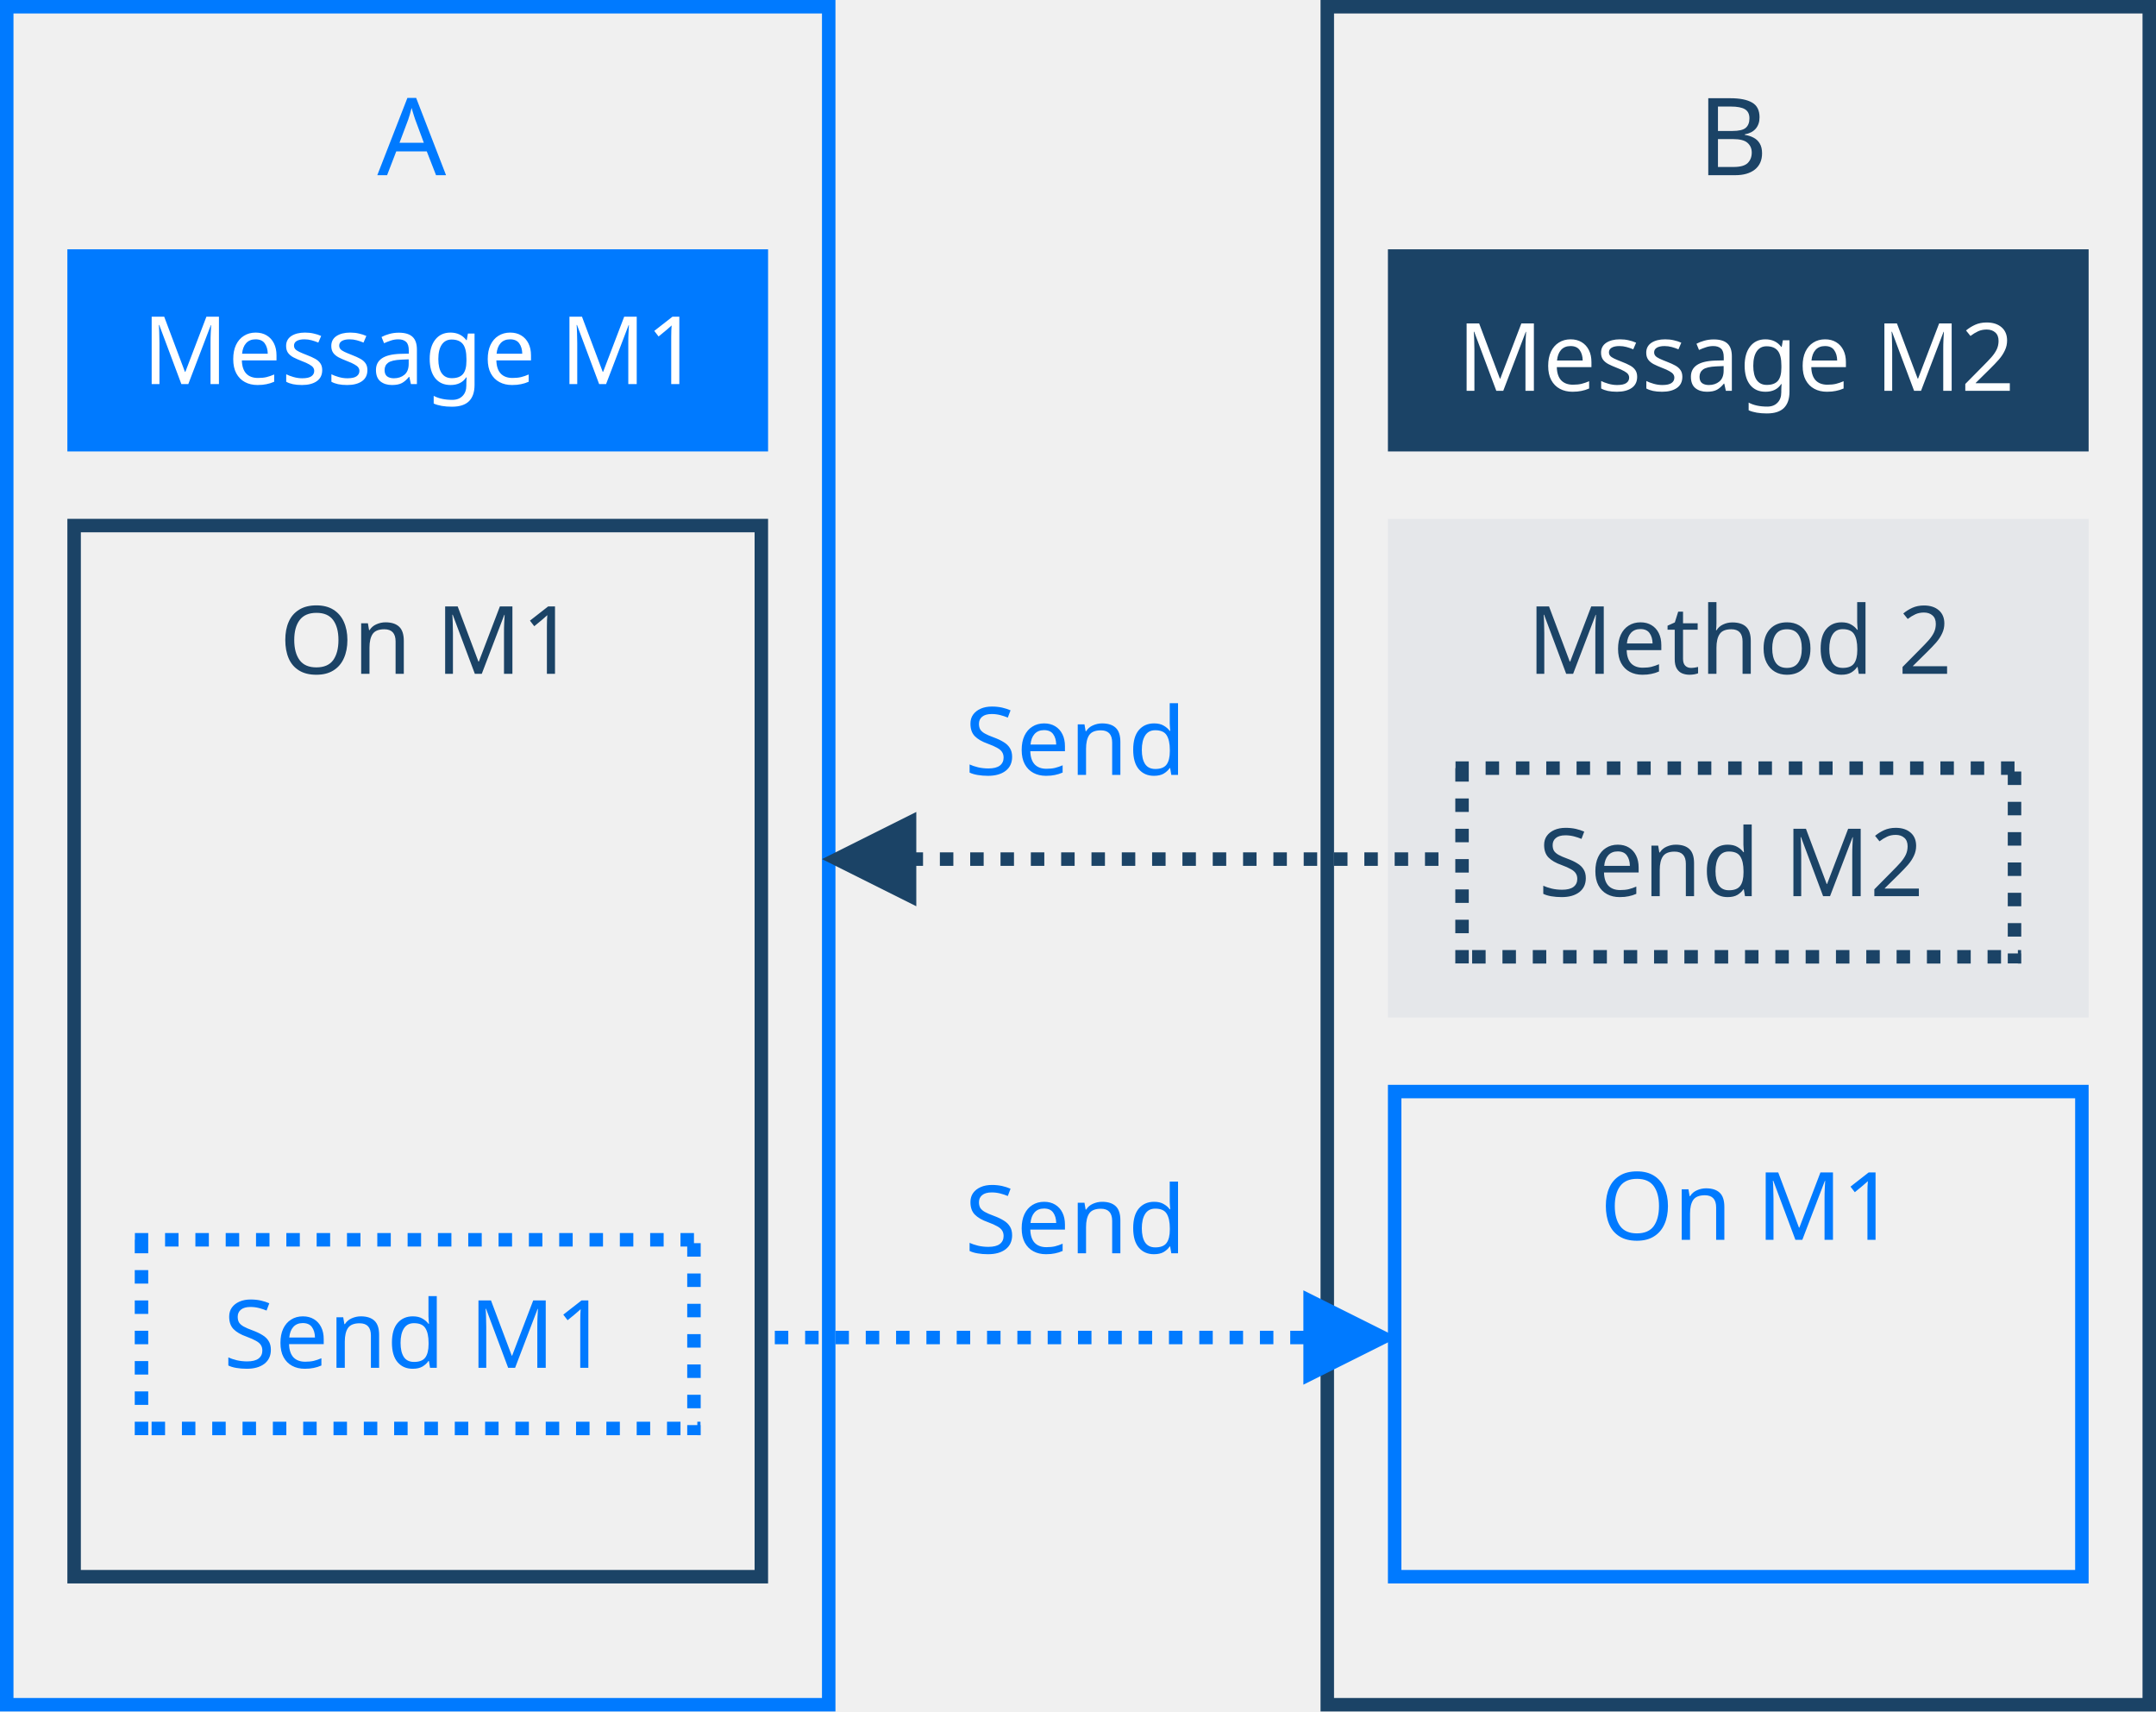
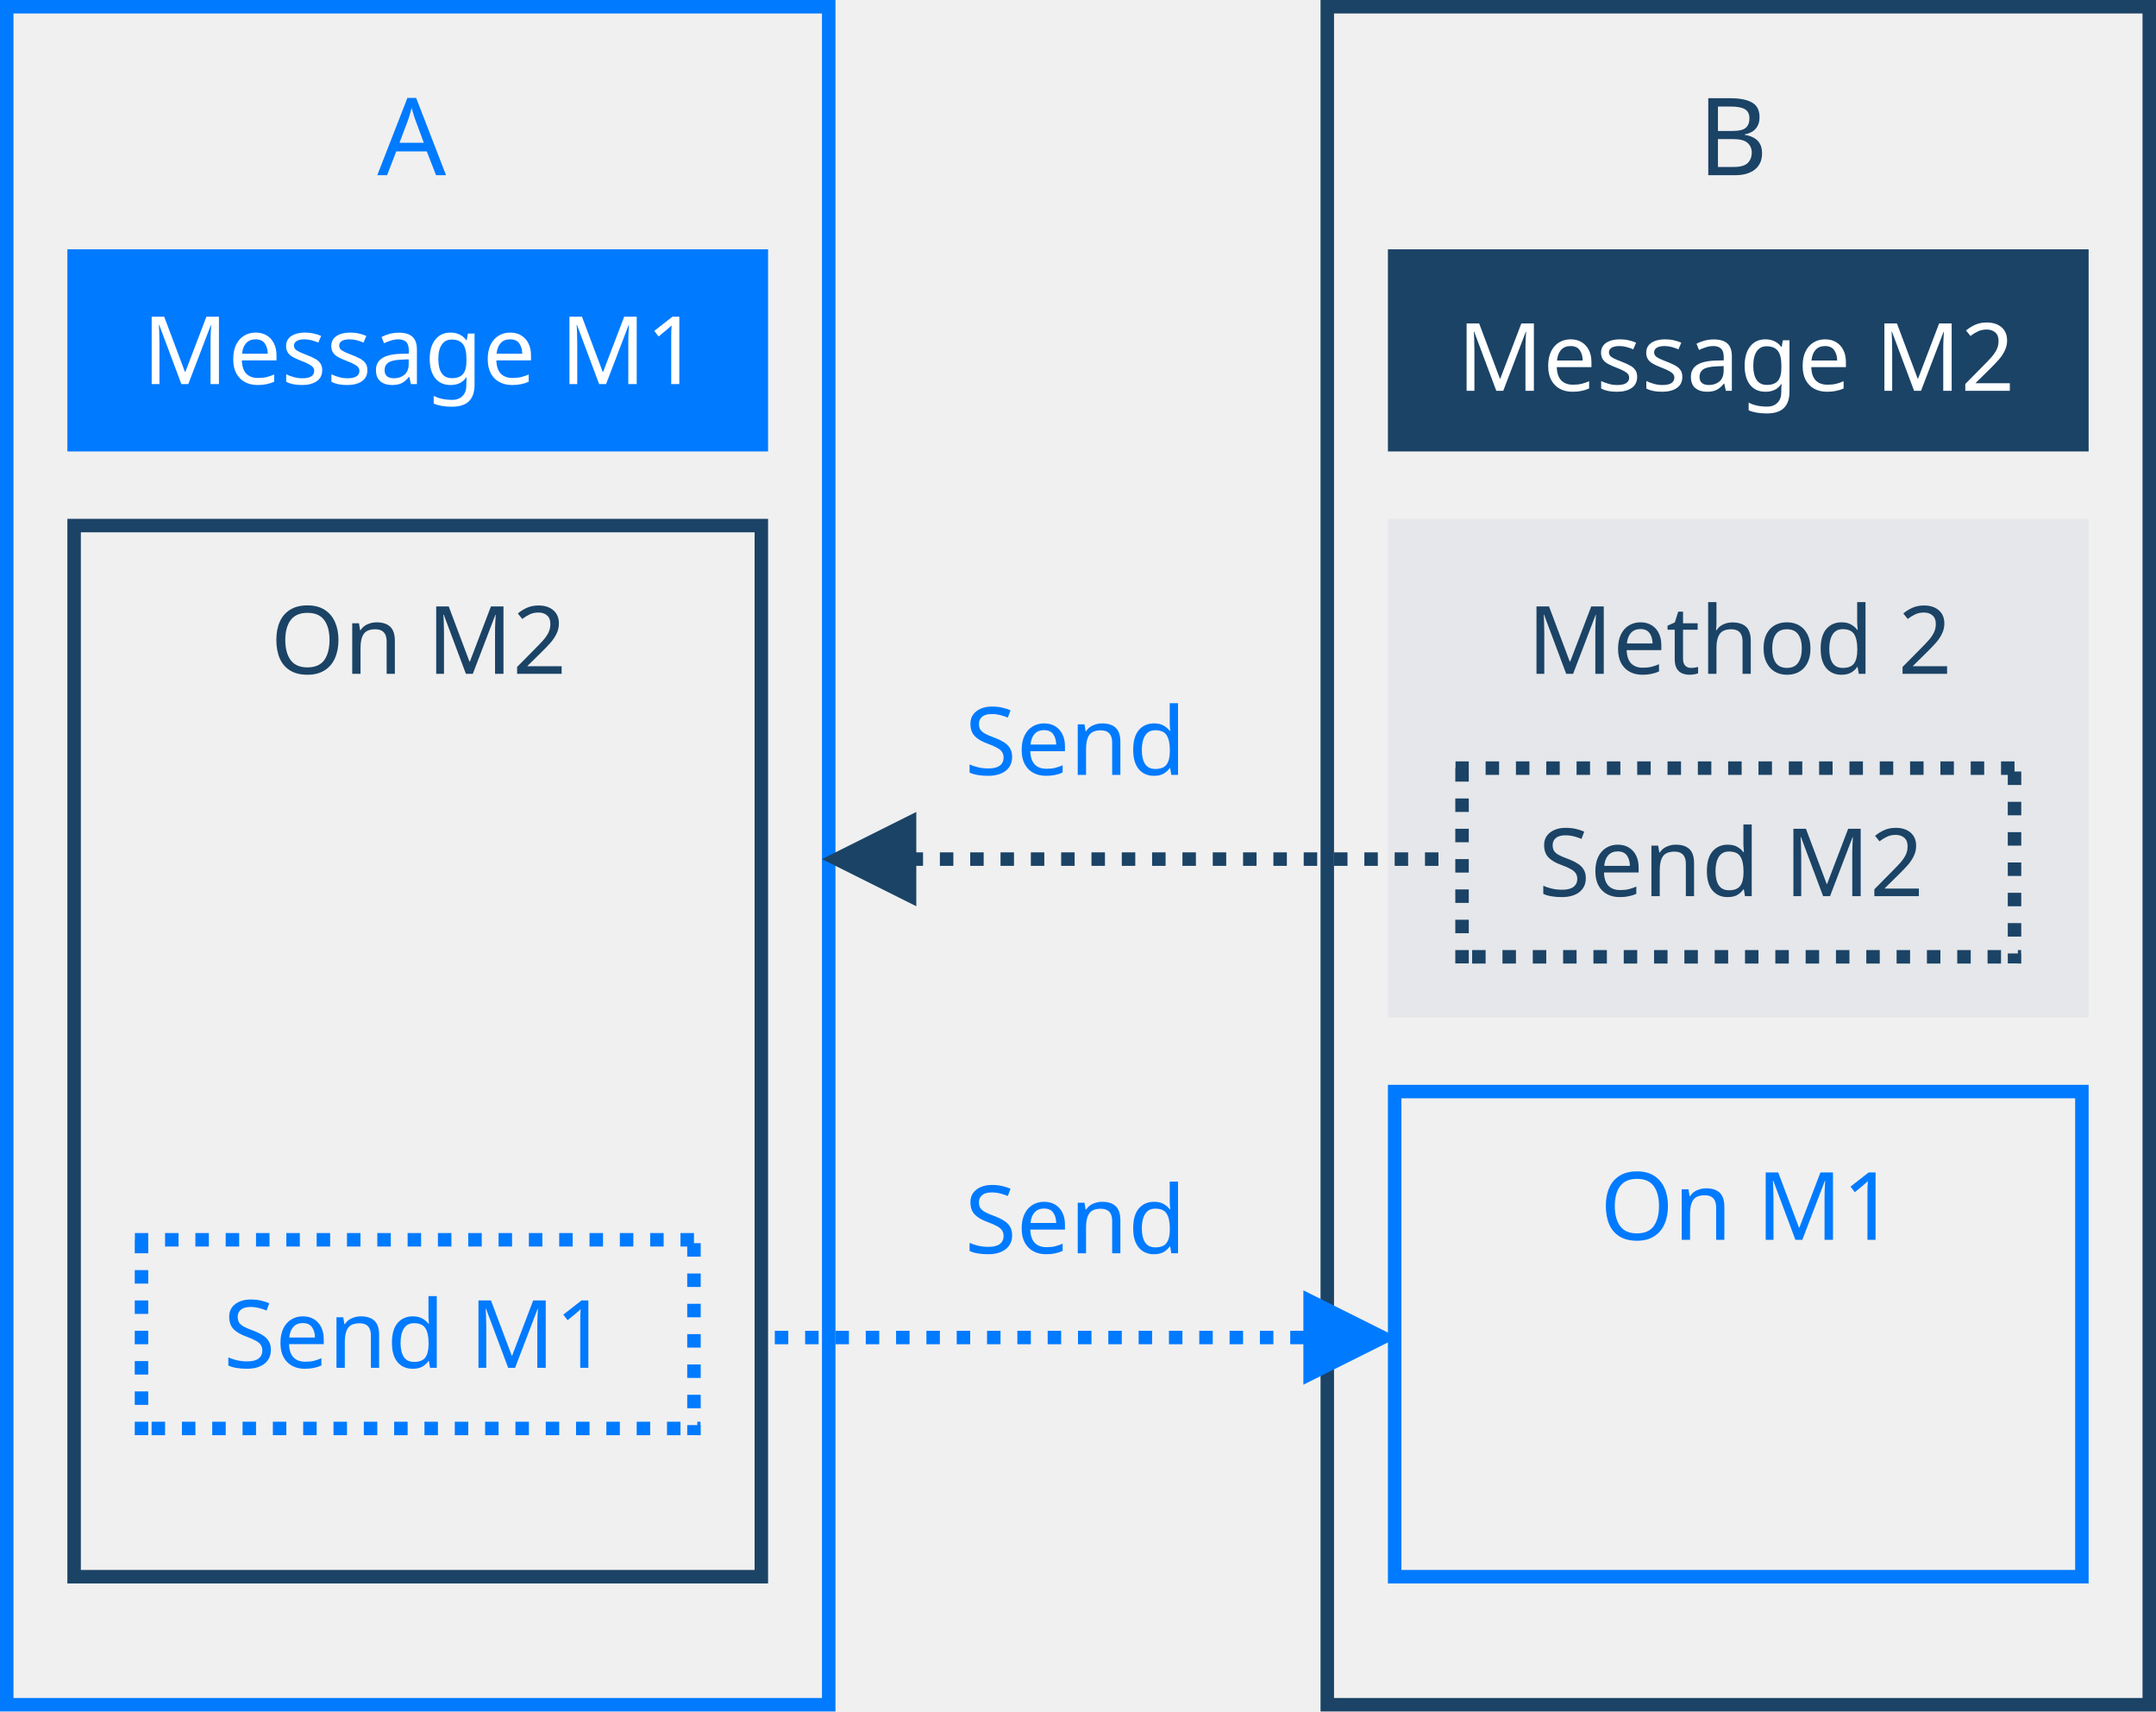
- <svg xmlns="http://www.w3.org/2000/svg" xmlns:xlink="http://www.w3.org/1999/xlink" width="320px" height="254px" viewBox="0 0 320 254" version="1.1">
+ <svg xmlns="http://www.w3.org/2000/svg" xmlns:xlink="http://www.w3.org/1999/xlink" width="320" height="254" viewBox="0 0 320 254">
  <defs>
-     <rect id="path-1" x="20" y="183" width="84" height="30" />
-     <mask id="mask-2" maskContentUnits="userSpaceOnUse" maskUnits="objectBoundingBox" x="0" y="0" width="84" height="30" fill="white">
-       <use xlink:href="#path-1" />
+     <rect id="solidity++-a" width="84" height="30" x="20" y="183" />
+     <mask id="solidity++-c" width="84" height="30" x="0" y="0" fill="#fff">
+       <use xlink:href="#solidity++-a" />
    </mask>
-     <rect id="path-3" x="216" y="113" width="84" height="30" />
-     <mask id="mask-4" maskContentUnits="userSpaceOnUse" maskUnits="objectBoundingBox" x="0" y="0" width="84" height="30" fill="white">
-       <use xlink:href="#path-3" />
+     <rect id="solidity++-b" width="84" height="30" x="216" y="113" />
+     <mask id="solidity++-d" width="84" height="30" x="0" y="0" fill="#fff">
+       <use xlink:href="#solidity++-b" />
    </mask>
  </defs>
-   <g id="Page-1" stroke="none" stroke-width="1" fill="none" fill-rule="evenodd">
-     <g id="弹窗" transform="translate(-606, -1572)">
-       <g id="Group-62" transform="translate(606, 1572)">
-         <rect id="Rectangle" stroke="#007AFF" stroke-width="2" x="1" y="1" width="122" height="252" />
-         <rect id="Rectangle-Copy-19" stroke="#1B4366" stroke-width="2" x="197" y="1" width="122" height="252" />
-         <text id="A" font-family="PingFangSC-Semibold, PingFang SC" font-size="16" font-weight="500" line-spacing="20" fill="#007AFF">
-           <tspan x="56" y="26">A</tspan>
-         </text>
-         <text id="B" font-family="PingFangSC-Semibold, PingFang SC" font-size="16" font-weight="500" line-spacing="20" fill="#1B4366">
-           <tspan x="252" y="26">B</tspan>
-         </text>
-         <rect id="Rectangle" fill="#007AFF" x="10" y="37" width="104" height="30" />
-         <rect id="Rectangle-Copy-20" fill="#1B4366" x="206" y="37" width="104" height="30" />
-         <rect id="Rectangle-Copy-18" stroke="#1B4366" stroke-width="2" x="11" y="78" width="102" height="156" />
-         <rect id="Rectangle-Copy-21" fill="#E5E7EA" x="206" y="77" width="104" height="74" />
-         <rect id="Rectangle-Copy-23" stroke="#007AFF" stroke-width="2" x="207" y="162" width="102" height="72" />
-         <path id="Line-3-Copy-56" d="M193.451,199.5 L191.5,199.5 L191.5,197.5 L193.451,197.5 L193.451,191.5 L207.451,198.5 L193.451,205.5 L193.451,199.5 Z M115,199.5 L115,197.5 L117,197.5 L117,199.5 L115,199.5 Z M119.5,199.5 L119.5,197.5 L121.5,197.5 L121.5,199.5 L119.5,199.5 Z M124,199.5 L124,197.5 L126,197.5 L126,199.5 L124,199.5 Z M128.5,199.5 L128.5,197.5 L130.5,197.5 L130.5,199.5 L128.5,199.5 Z M133,199.5 L133,197.5 L135,197.5 L135,199.5 L133,199.5 Z M137.5,199.5 L137.5,197.5 L139.5,197.5 L139.5,199.5 L137.5,199.5 Z M142,199.5 L142,197.5 L144,197.5 L144,199.5 L142,199.5 Z M146.5,199.5 L146.5,197.5 L148.5,197.5 L148.5,199.5 L146.5,199.5 Z M151,199.5 L151,197.5 L153,197.5 L153,199.5 L151,199.5 Z M155.5,199.5 L155.5,197.5 L157.5,197.5 L157.5,199.5 L155.5,199.5 Z M160,199.5 L160,197.5 L162,197.5 L162,199.5 L160,199.5 Z M164.5,199.5 L164.5,197.5 L166.5,197.5 L166.5,199.5 L164.5,199.5 Z M169,199.5 L169,197.5 L171,197.5 L171,199.5 L169,199.5 Z M173.5,199.5 L173.5,197.5 L175.5,197.5 L175.5,199.5 L173.5,199.5 Z M178,199.5 L178,197.5 L180,197.5 L180,199.5 L178,199.5 Z M182.5,199.5 L182.5,197.5 L184.5,197.5 L184.5,199.5 L182.5,199.5 Z M187,199.5 L187,197.5 L189,197.5 L189,199.5 L187,199.5 Z" fill="#007AFF" fill-rule="nonzero" />
-         <path id="Line-3-Copy-57" d="M136,126.5 L137,126.5 L137,128.5 L136,128.5 L136,134.5 L122,127.5 L136,120.5 L136,126.5 Z M139.5,128.5 L139.5,126.5 L141.5,126.5 L141.5,128.5 L139.5,128.5 Z M144,128.5 L144,126.5 L146,126.5 L146,128.5 L144,128.5 Z M148.5,128.5 L148.5,126.5 L150.5,126.5 L150.5,128.5 L148.5,128.5 Z M153,128.5 L153,126.5 L155,126.5 L155,128.5 L153,128.5 Z M157.5,128.5 L157.5,126.5 L159.5,126.5 L159.5,128.5 L157.5,128.5 Z M162,128.5 L162,126.5 L164,126.5 L164,128.5 L162,128.5 Z M166.5,128.5 L166.5,126.5 L168.5,126.5 L168.5,128.5 L166.5,128.5 Z M171,128.5 L171,126.5 L173,126.5 L173,128.5 L171,128.5 Z M175.5,128.5 L175.5,126.5 L177.5,126.5 L177.5,128.5 L175.5,128.5 Z M180,128.5 L180,126.5 L182,126.5 L182,128.5 L180,128.5 Z M184.5,128.5 L184.5,126.5 L186.5,126.5 L186.5,128.5 L184.5,128.5 Z M189,128.5 L189,126.5 L191,126.5 L191,128.5 L189,128.5 Z M193.5,128.5 L193.5,126.5 L195.5,126.5 L195.5,128.5 L193.5,128.5 Z M198,128.5 L198,126.5 L200,126.5 L200,128.5 L198,128.5 Z M202.5,128.5 L202.5,126.5 L204.5,126.5 L204.5,128.5 L202.5,128.5 Z M207,128.5 L207,126.5 L209,126.5 L209,128.5 L207,128.5 Z M211.5,128.5 L211.5,126.5 L213.5,126.5 L213.5,128.5 L211.5,128.5 Z" fill="#1B4366" fill-rule="nonzero" />
-         <text id="Send" font-family="PingFangSC-Semibold, PingFang SC" font-size="14" font-weight="500" fill="#007AFF">
-           <tspan x="143.193" y="186">Send</tspan>
-         </text>
-         <text id="Send-Copy" font-family="PingFangSC-Semibold, PingFang SC" font-size="14" font-weight="500" fill="#007AFF">
-           <tspan x="143.193" y="115">Send</tspan>
-         </text>
-         <use id="Rectangle" stroke="#007AFF" mask="url(#mask-2)" stroke-width="4" stroke-dasharray="2,2.5" xlink:href="#path-1" />
-         <text id="Send-M1" font-family="PingFangSC-Semibold, PingFang SC" font-size="14" font-weight="500" fill="#007AFF">
-           <tspan x="33.171" y="203">Send M1</tspan>
-         </text>
-         <text id="Message-M1" font-family="PingFangSC-Semibold, PingFang SC" font-size="14" font-weight="500" fill="#FFFFFF">
-           <tspan x="21.151" y="57">Message M1</tspan>
-         </text>
-         <text id="Message-M2" font-family="PingFangSC-Semibold, PingFang SC" font-size="14" font-weight="500" fill="#FFFFFF">
-           <tspan x="216.321" y="58">Message M2</tspan>
-         </text>
-         <use id="Rectangle-Copy-22" stroke="#1B4366" mask="url(#mask-4)" stroke-width="4" stroke-dasharray="2,2.5" xlink:href="#path-3" />
-         <text id="Send-M2" font-family="PingFangSC-Semibold, PingFang SC" font-size="14" font-weight="500" fill="#1B4366">
-           <tspan x="228.341" y="133">Send M2</tspan>
-         </text>
-         <text id="On-M1" font-family="PingFangSC-Semibold, PingFang SC" font-size="14" font-weight="500" fill="#1B4366">
-           <tspan x="41.486" y="100">On M1</tspan>
-         </text>
-         <text id="Method-2" font-family="PingFangSC-Semibold, PingFang SC" font-size="14" font-weight="500" fill="#1B4366">
-           <tspan x="226.692" y="100">Method 2</tspan>
-         </text>
-         <text id="On-M1" font-family="PingFangSC-Semibold, PingFang SC" font-size="14" font-weight="500" fill="#007AFF">
-           <tspan x="237.486" y="184">On M1</tspan>
-         </text>
-       </g>
-     </g>
+   <g fill="none" fill-rule="evenodd">
+     <rect width="122" height="252" x="1" y="1" stroke="#007AFF" stroke-width="2" />
+     <rect width="122" height="252" x="197" y="1" stroke="#1B4366" stroke-width="2" />
+     <text fill="#007AFF" font-family="PingFangSC-Semibold, PingFang SC" font-size="16" font-weight="500">
+       <tspan x="56" y="26">A</tspan>
+     </text>
+     <text fill="#1B4366" font-family="PingFangSC-Semibold, PingFang SC" font-size="16" font-weight="500">
+       <tspan x="252" y="26">B</tspan>
+     </text>
+     <rect width="104" height="30" x="10" y="37" fill="#007AFF" />
+     <rect width="104" height="30" x="206" y="37" fill="#1B4366" />
+     <rect width="102" height="156" x="11" y="78" stroke="#1B4366" stroke-width="2" />
+     <rect width="104" height="74" x="206" y="77" fill="#E5E7EA" />
+     <rect width="102" height="72" x="207" y="162" stroke="#007AFF" stroke-width="2" />
+     <path fill="#007AFF" fill-rule="nonzero" d="M193.451,199.5 L191.5,199.5 L191.5,197.5 L193.451,197.5 L193.451,191.5 L207.451,198.5 L193.451,205.5 L193.451,199.5 Z M115,199.5 L115,197.5 L117,197.5 L117,199.5 L115,199.5 Z M119.5,199.5 L119.5,197.5 L121.5,197.5 L121.5,199.5 L119.5,199.5 Z M124,199.5 L124,197.5 L126,197.5 L126,199.5 L124,199.5 Z M128.5,199.5 L128.5,197.5 L130.5,197.5 L130.5,199.5 L128.5,199.5 Z M133,199.5 L133,197.5 L135,197.5 L135,199.5 L133,199.5 Z M137.5,199.5 L137.5,197.5 L139.5,197.5 L139.5,199.5 L137.5,199.5 Z M142,199.5 L142,197.5 L144,197.5 L144,199.5 L142,199.5 Z M146.5,199.5 L146.5,197.5 L148.5,197.5 L148.5,199.5 L146.5,199.5 Z M151,199.5 L151,197.5 L153,197.5 L153,199.5 L151,199.5 Z M155.5,199.5 L155.5,197.5 L157.5,197.5 L157.5,199.5 L155.5,199.5 Z M160,199.5 L160,197.5 L162,197.5 L162,199.5 L160,199.5 Z M164.5,199.5 L164.5,197.5 L166.5,197.5 L166.5,199.5 L164.5,199.5 Z M169,199.5 L169,197.5 L171,197.5 L171,199.5 L169,199.5 Z M173.5,199.5 L173.5,197.5 L175.5,197.5 L175.5,199.5 L173.5,199.5 Z M178,199.5 L178,197.5 L180,197.5 L180,199.5 L178,199.5 Z M182.5,199.5 L182.5,197.5 L184.5,197.5 L184.5,199.5 L182.5,199.5 Z M187,199.5 L187,197.5 L189,197.5 L189,199.5 L187,199.5 Z" />
+     <path fill="#1B4366" fill-rule="nonzero" d="M136,126.5 L137,126.5 L137,128.5 L136,128.5 L136,134.5 L122,127.5 L136,120.5 L136,126.5 Z M139.5,128.5 L139.5,126.5 L141.5,126.5 L141.5,128.5 L139.5,128.5 Z M144,128.5 L144,126.5 L146,126.5 L146,128.5 L144,128.5 Z M148.5,128.5 L148.5,126.5 L150.5,126.5 L150.5,128.5 L148.5,128.5 Z M153,128.5 L153,126.5 L155,126.5 L155,128.5 L153,128.5 Z M157.5,128.5 L157.5,126.5 L159.5,126.5 L159.5,128.5 L157.5,128.5 Z M162,128.5 L162,126.5 L164,126.5 L164,128.5 L162,128.5 Z M166.5,128.5 L166.5,126.5 L168.5,126.5 L168.5,128.5 L166.5,128.5 Z M171,128.5 L171,126.5 L173,126.5 L173,128.5 L171,128.5 Z M175.5,128.5 L175.5,126.5 L177.5,126.5 L177.5,128.5 L175.5,128.5 Z M180,128.5 L180,126.5 L182,126.5 L182,128.5 L180,128.5 Z M184.5,128.5 L184.5,126.5 L186.5,126.5 L186.5,128.5 L184.5,128.5 Z M189,128.5 L189,126.5 L191,126.5 L191,128.5 L189,128.5 Z M193.5,128.5 L193.5,126.5 L195.5,126.5 L195.5,128.5 L193.5,128.5 Z M198,128.5 L198,126.5 L200,126.5 L200,128.5 L198,128.5 Z M202.5,128.5 L202.5,126.5 L204.5,126.5 L204.5,128.5 L202.5,128.5 Z M207,128.5 L207,126.5 L209,126.5 L209,128.5 L207,128.5 Z M211.5,128.5 L211.5,126.5 L213.5,126.5 L213.5,128.5 L211.5,128.5 Z" />
+     <text fill="#007AFF" font-family="PingFangSC-Semibold, PingFang SC" font-size="14" font-weight="500">
+       <tspan x="143.193" y="186">Send</tspan>
+     </text>
+     <text fill="#007AFF" font-family="PingFangSC-Semibold, PingFang SC" font-size="14" font-weight="500">
+       <tspan x="143.193" y="115">Send</tspan>
+     </text>
+     <use stroke="#007AFF" stroke-dasharray="2 2.5" stroke-width="4" mask="url(#solidity++-c)" xlink:href="#solidity++-a" />
+     <text fill="#007AFF" font-family="PingFangSC-Semibold, PingFang SC" font-size="14" font-weight="500">
+       <tspan x="33.171" y="203">Send M1</tspan>
+     </text>
+     <text fill="#FFF" font-family="PingFangSC-Semibold, PingFang SC" font-size="14" font-weight="500">
+       <tspan x="21.151" y="57">Message M1</tspan>
+     </text>
+     <text fill="#FFF" font-family="PingFangSC-Semibold, PingFang SC" font-size="14" font-weight="500">
+       <tspan x="216.321" y="58">Message M2</tspan>
+     </text>
+     <use stroke="#1B4366" stroke-dasharray="2 2.5" stroke-width="4" mask="url(#solidity++-d)" xlink:href="#solidity++-b" />
+     <text fill="#1B4366" font-family="PingFangSC-Semibold, PingFang SC" font-size="14" font-weight="500">
+       <tspan x="228.341" y="133">Send M2</tspan>
+     </text>
+     <text fill="#1B4366" font-family="PingFangSC-Semibold, PingFang SC" font-size="14" font-weight="500">
+       <tspan x="40.156" y="100">On M2</tspan>
+     </text>
+     <text fill="#1B4366" font-family="PingFangSC-Semibold, PingFang SC" font-size="14" font-weight="500">
+       <tspan x="226.692" y="100">Method 2</tspan>
+     </text>
+     <text fill="#007AFF" font-family="PingFangSC-Semibold, PingFang SC" font-size="14" font-weight="500">
+       <tspan x="237.486" y="184">On M1</tspan>
+     </text>
  </g>
</svg>
